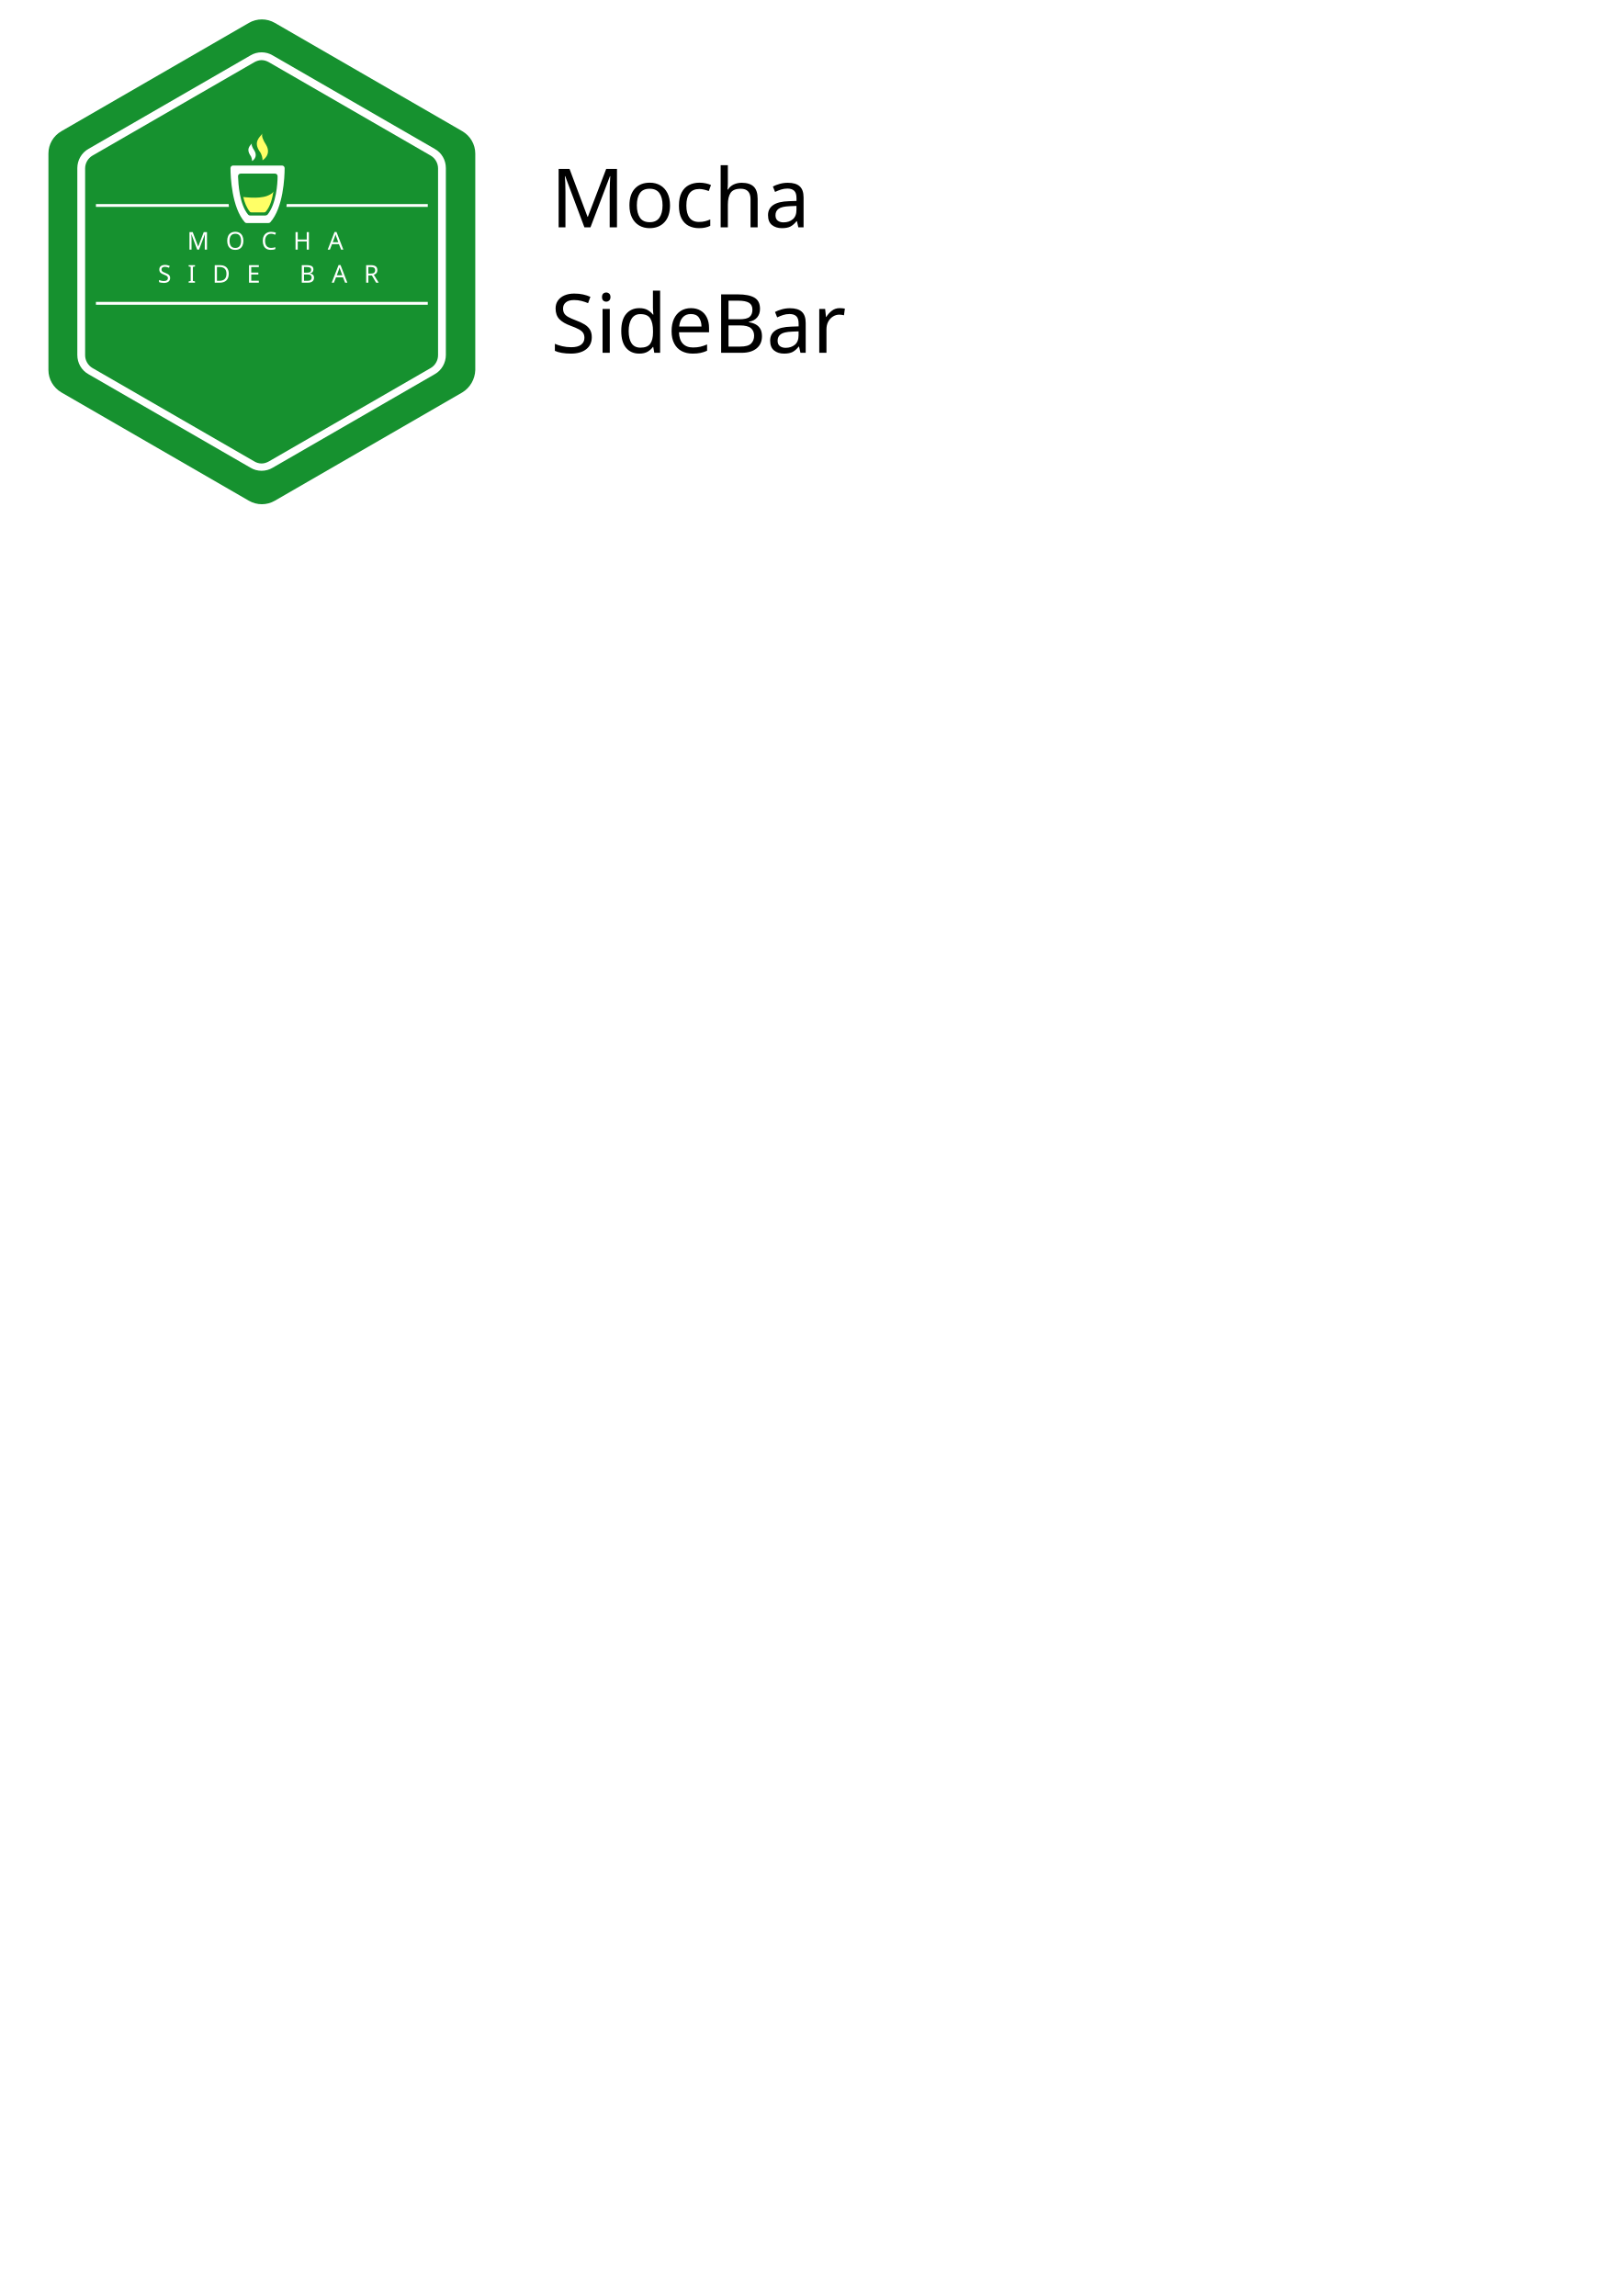
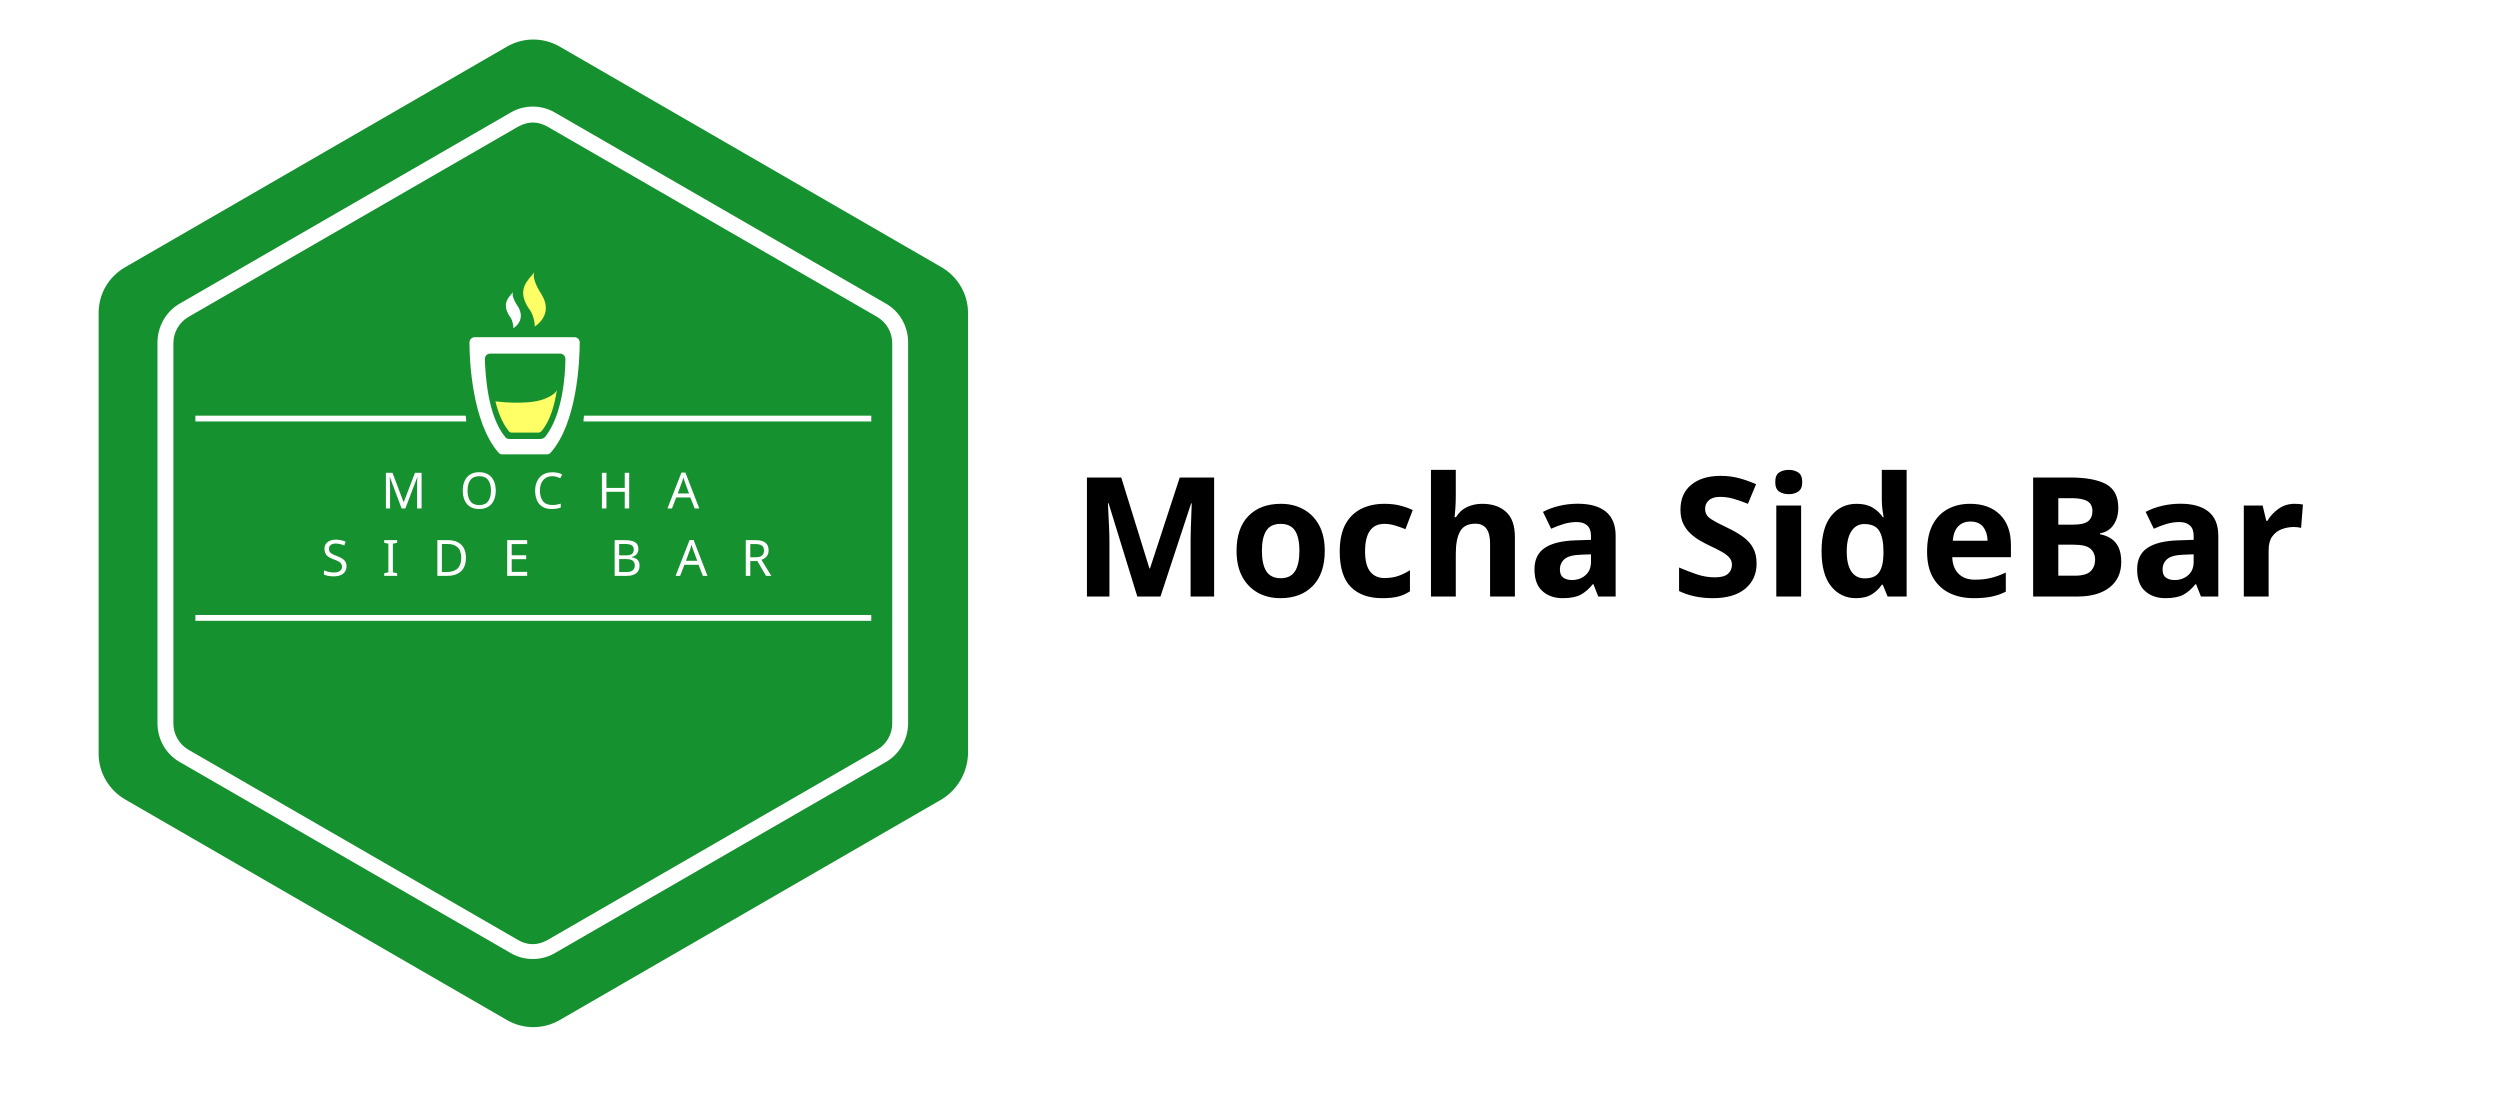
- <svg xmlns="http://www.w3.org/2000/svg" xmlns:html="http://www.w3.org/1999/xhtml" class="" app-context="doc-2d" x="0px" y="0px" width="595.276" height="841.89" jvs-fullPath="gdrive/banner.svg">
+ <svg xmlns="http://www.w3.org/2000/svg" xmlns:html="http://www.w3.org/1999/xhtml" class="" app-context="doc-2d" x="0px" y="0px" width="450" height="200" jvs-fullPath="gdrive/logo.svg">
  <defs>
-     <html:link rel="stylesheet" type="text/css" href="https://fonts.googleapis.com/css?family=Bowlby+One+SC:regular&amp;subset=latin" />
+     <html:link rel="stylesheet" type="text/css" href="https://fonts.googleapis.com/css?family=Raleway:regular&amp;subset=latin" />
    <html:link rel="stylesheet" type="text/css" href="https://fonts.googleapis.com/css?family=Krona+One:regular&amp;subset=latin" />
  </defs>
  <g id="jvs-guides" transform="matrix(1 0 0 1 0 0)" />
  <g id="jvs-content" enable-background="new">
    <g transform="matrix(1,0,0,1,0,0)" name="Layer" jvs-layer-color="#fb0094" class="jvs-layer selected">
      <path id="XMLID_229_" d="M 169.474 143.901 L 100.771 183.596 C 97.813 185.314 94.187 185.314 91.229 183.596 L 22.526 143.901 C 19.568 142.184 17.755 139.035 17.755 135.695 L 17.755 56.305 C 17.755 52.87 19.568 49.816 22.526 48.099 L 91.229 8.404 C 94.187 6.686 97.813 6.686 100.771 8.404 L 169.474 48.099 C 172.432 49.816 174.245 52.965 174.245 56.305 L 174.245 135.695 C 174.149 139.035 172.336 142.184 169.474 143.901 Z" style="clip-rule: evenodd; fill-rule: evenodd;" fill="rgb(22,145,47)" transform="matrix(1 0 0 1 0 0)" fill-opacity="1" />
      <path id="XMLID_262_" d="M 95.905 22.049 L 95.905 22.049 C 96.859 22.049 97.718 22.335 98.576 22.812 L 157.928 57.068 C 159.55 58.023 160.6 59.836 160.6 61.744 L 160.6 130.256 C 160.6 132.164 159.55 133.977 157.928 134.932 L 98.576 169.188 C 97.718 169.665 96.859 169.951 95.905 169.951 C 94.95 169.951 93.996 169.665 93.233 169.188 L 33.881 134.932 C 32.259 133.977 31.209 132.164 31.209 130.256 L 31.209 61.744 C 31.209 59.836 32.259 58.023 33.881 57.068 L 93.233 22.812 C 94.092 22.335 95.046 22.049 95.905 22.049 M 95.905 19.186 C 94.473 19.186 93.042 19.568 91.801 20.331 L 32.45 54.587 C 29.874 56.019 28.347 58.786 28.347 61.649 L 28.347 130.161 C 28.347 133.119 29.874 135.79 32.45 137.222 L 91.801 171.478 C 93.042 172.241 94.473 172.623 95.905 172.623 C 97.336 172.623 98.767 172.241 100.008 171.478 L 159.359 137.222 C 161.936 135.79 163.462 133.023 163.462 130.161 L 163.462 61.649 C 163.462 58.691 161.936 56.019 159.359 54.587 L 100.008 20.331 C 98.767 19.568 97.336 19.186 95.905 19.186 L 95.905 19.186 Z" style="" fill="rgb(255, 255, 255)" />
      <g id="XMLID_228_" transform="matrix(0.954206,0,0,0.954206,5.493557,-4.764165)">
        <g id="XMLID_223_">
          <g id="XMLID_295_">
            <path d="M 103.6 69.6 C 103.6 69.1 103.2 68.6 102.6 68.6 L 93.2 68.6 L 83.8 68.6 C 83.3 68.6 82.8 69 82.8 69.6 C 82.8 73 83.3 84.7 88.3 90.4 C 88.5 90.6 88.7 90.7 89 90.7 L 97.4 90.7 C 97.7 90.7 97.9 90.6 98.1 90.4 C 103.1 84.8 103.6 73.1 103.6 69.6 Z M 96.2 87.8 L 90.3 87.8 C 90 87.8 89.8 87.7 89.6 87.5 C 86.2 83.5 85.8 75.5 85.7 72.7 C 85.7 72.2 86.1 71.7 86.7 71.7 L 93.3 71.7 L 99.9 71.7 C 100.4 71.7 100.9 72.1 100.9 72.7 C 100.9 75.5 100.4 83.4 97 87.5 C 96.7 87.7 96.5 87.8 96.2 87.8 Z" id="path8" style="" fill="rgb(255, 255, 255)" />
          </g>
        </g>
        <path id="XMLID_225_" d="M 95.1 66.6 C 95.1 66.6 98.7 64.5 96.5 60.7 C 95.2 58.7 94.6 57 95.1 56.3 C 93.8 57.9 91.6 59.6 94 63.2 C 94.8 64.1 95.2 66 95.1 66.6 Z" style="" fill="rgb(255, 255, 102)" />
        <path id="XMLID_224_" d="M 91.1 66.9 C 91.1 66.9 93.5 65.5 92 62.9 C 91.1 61.6 90.7 60.4 91.1 60 C 90.2 61.1 88.8 62.2 90.4 64.7 C 90.9 65.2 91.1 66.5 91.1 66.9 Z" style="" fill="rgb(255, 255, 255)" />
        <path id="XMLID_227_" d="M 99.3 78.5 C 98.9 81.2 98.1 84.3 96.4 86.3 C 96.2 86.5 96 86.6 95.8 86.6 L 90.8 86.6 C 90.6 86.6 90.3 86.5 90.2 86.3 C 89 84.8 88.2 82.8 87.7 80.7 C 87.7 80.7 93.5 81.5 96.8 80.3 C 99.2 79.4 99.3 78.5 99.3 78.5 Z" style="" fill="rgb(255, 255, 102)" />
      </g>
      <rect id="XMLID_444_" x="35.169" y="110.695" width="121.661" height="1.05" style="" fill="rgb(255, 255, 255)" />
      <path id="XMLID_446_" d="M 156.831 74.817 L 105.113 74.817 C 105.113 75.198 105.017 75.485 105.017 75.866 L 156.831 75.866 L 156.831 74.817 Z" style="" fill="rgb(255, 255, 255)" />
      <path id="XMLID_448_" d="M 35.169 74.817 L 35.169 75.866 L 83.929 75.866 C 83.929 75.485 83.834 75.198 83.834 74.817 L 35.169 74.817 Z" style="" fill="rgb(255, 255, 255)" />
      <g transform="matrix(1 0 0 1 196.803 81.0946)" />
-       <text controller-class="Text_box" transform="matrix(1 0 0 1 201.896 53.3634)" width="136.75" height="92" font-family="Bowlby One SC" font-size="30" font-style="regular" text-align="left" text-anchor="start" fill="rgb(0,0,0)" stroke="none" stroke-width="1.00" stroke-linecap="butt" stroke-linejoin="miter" opacity="1" style="" font-weight="" fill-opacity="1">
-         <tspan x="0" y="30" newline="">Mocha</tspan>
-         <tspan x="0" y="76">SideBar</tspan>
+       <text controller-class="Text_box" transform="matrix(1 0 0 1 192.948 77.3741)" width="400.48" height="37.922" font-family="Raleway" font-size="30" font-style="" text-align="left" text-anchor="start" fill="rgb(0,0,0)" stroke="none" stroke-width="1.00" stroke-linecap="butt" stroke-linejoin="miter" opacity="1" style="" font-weight="800" line-height="62" fill-opacity="1">
+         <tspan x="0" y="30" newline="">Mocha SideBar</tspan>
      </text>
      <text controller-class="Text_box" transform="matrix(1 0 0 1 39.4708 82.5266)" width="117.875" height="23.312" font-family="Krona One" font-size="9" font-style="regular" text-align="center" text-anchor="middle" fill="rgb(255,255,255)" stroke="none" stroke-width="1.00" stroke-linecap="butt" stroke-linejoin="miter" opacity="1" style="" font-weight="" letter-spacing="6" fill-opacity="1">
        <tspan x="58.938" y="9" newline="">MOCHA</tspan>
        <tspan x="58.938" y="21.125">SIDE BAR</tspan>
      </text>
    </g>
    <g transform="matrix(1,0,0,1,0,0)" name="Layer 1" jvs-layer-color="#ff7f00" class="jvs-layer" />
  </g>
</svg>
